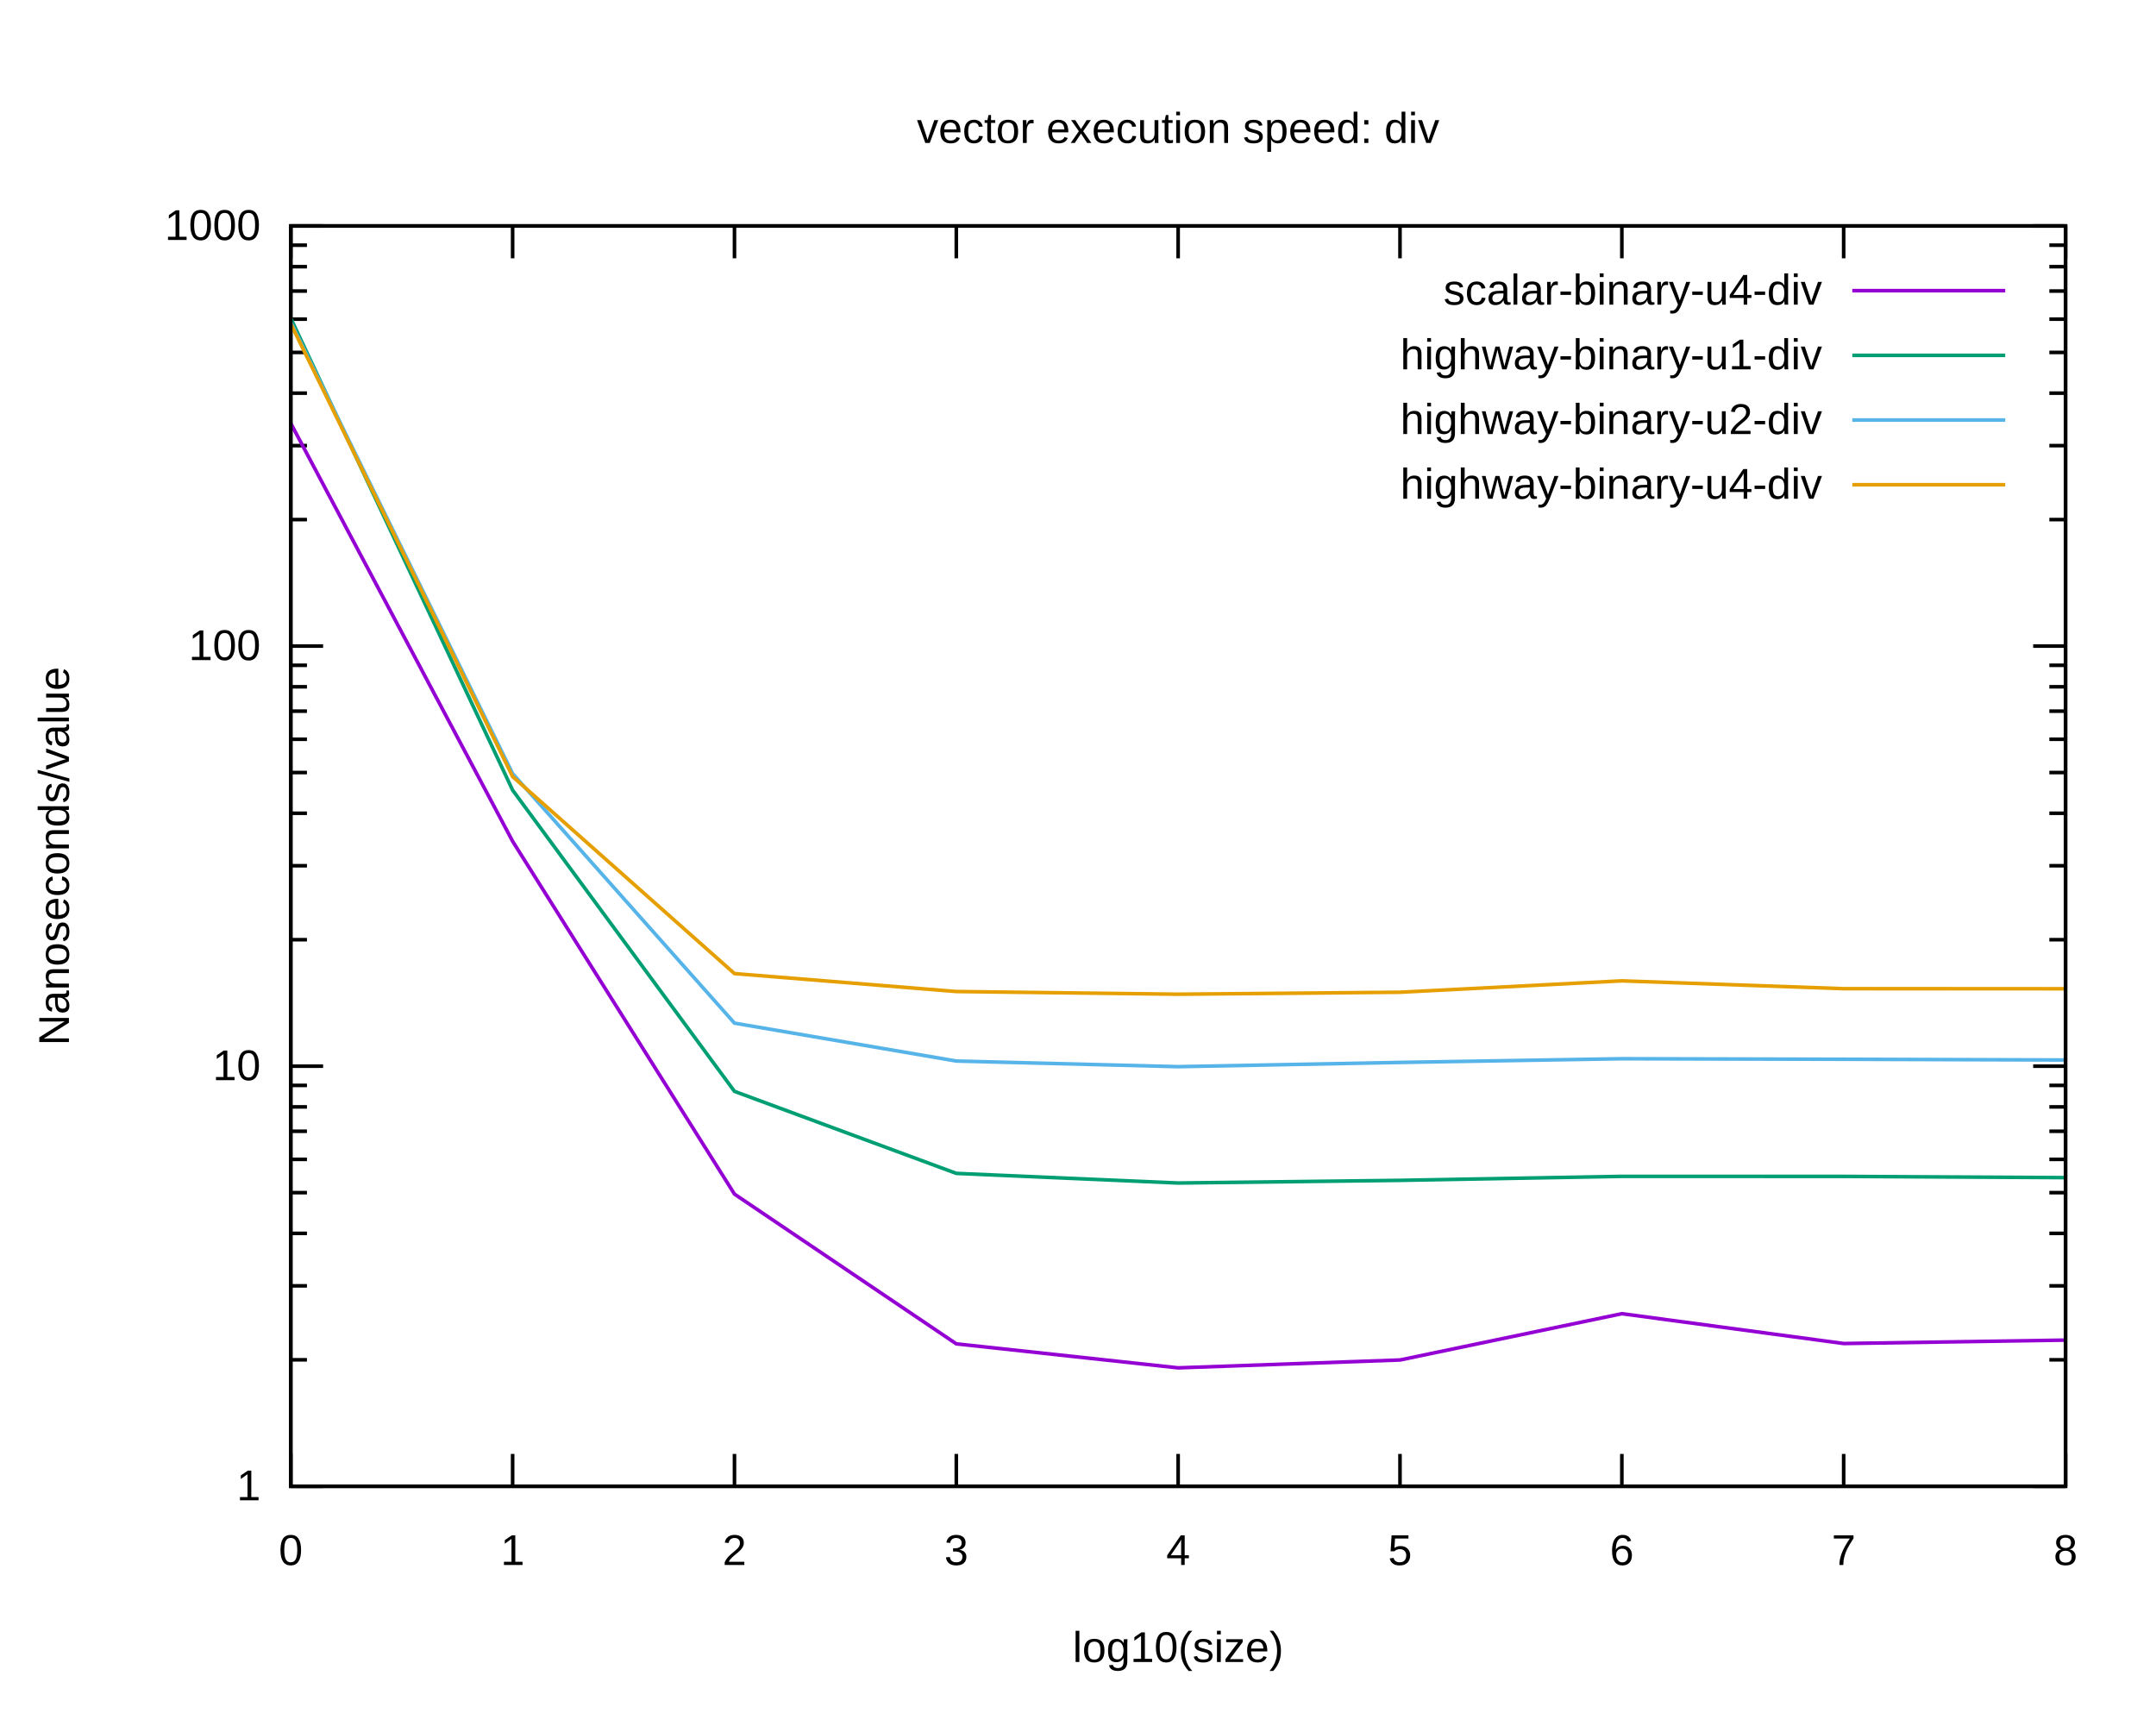
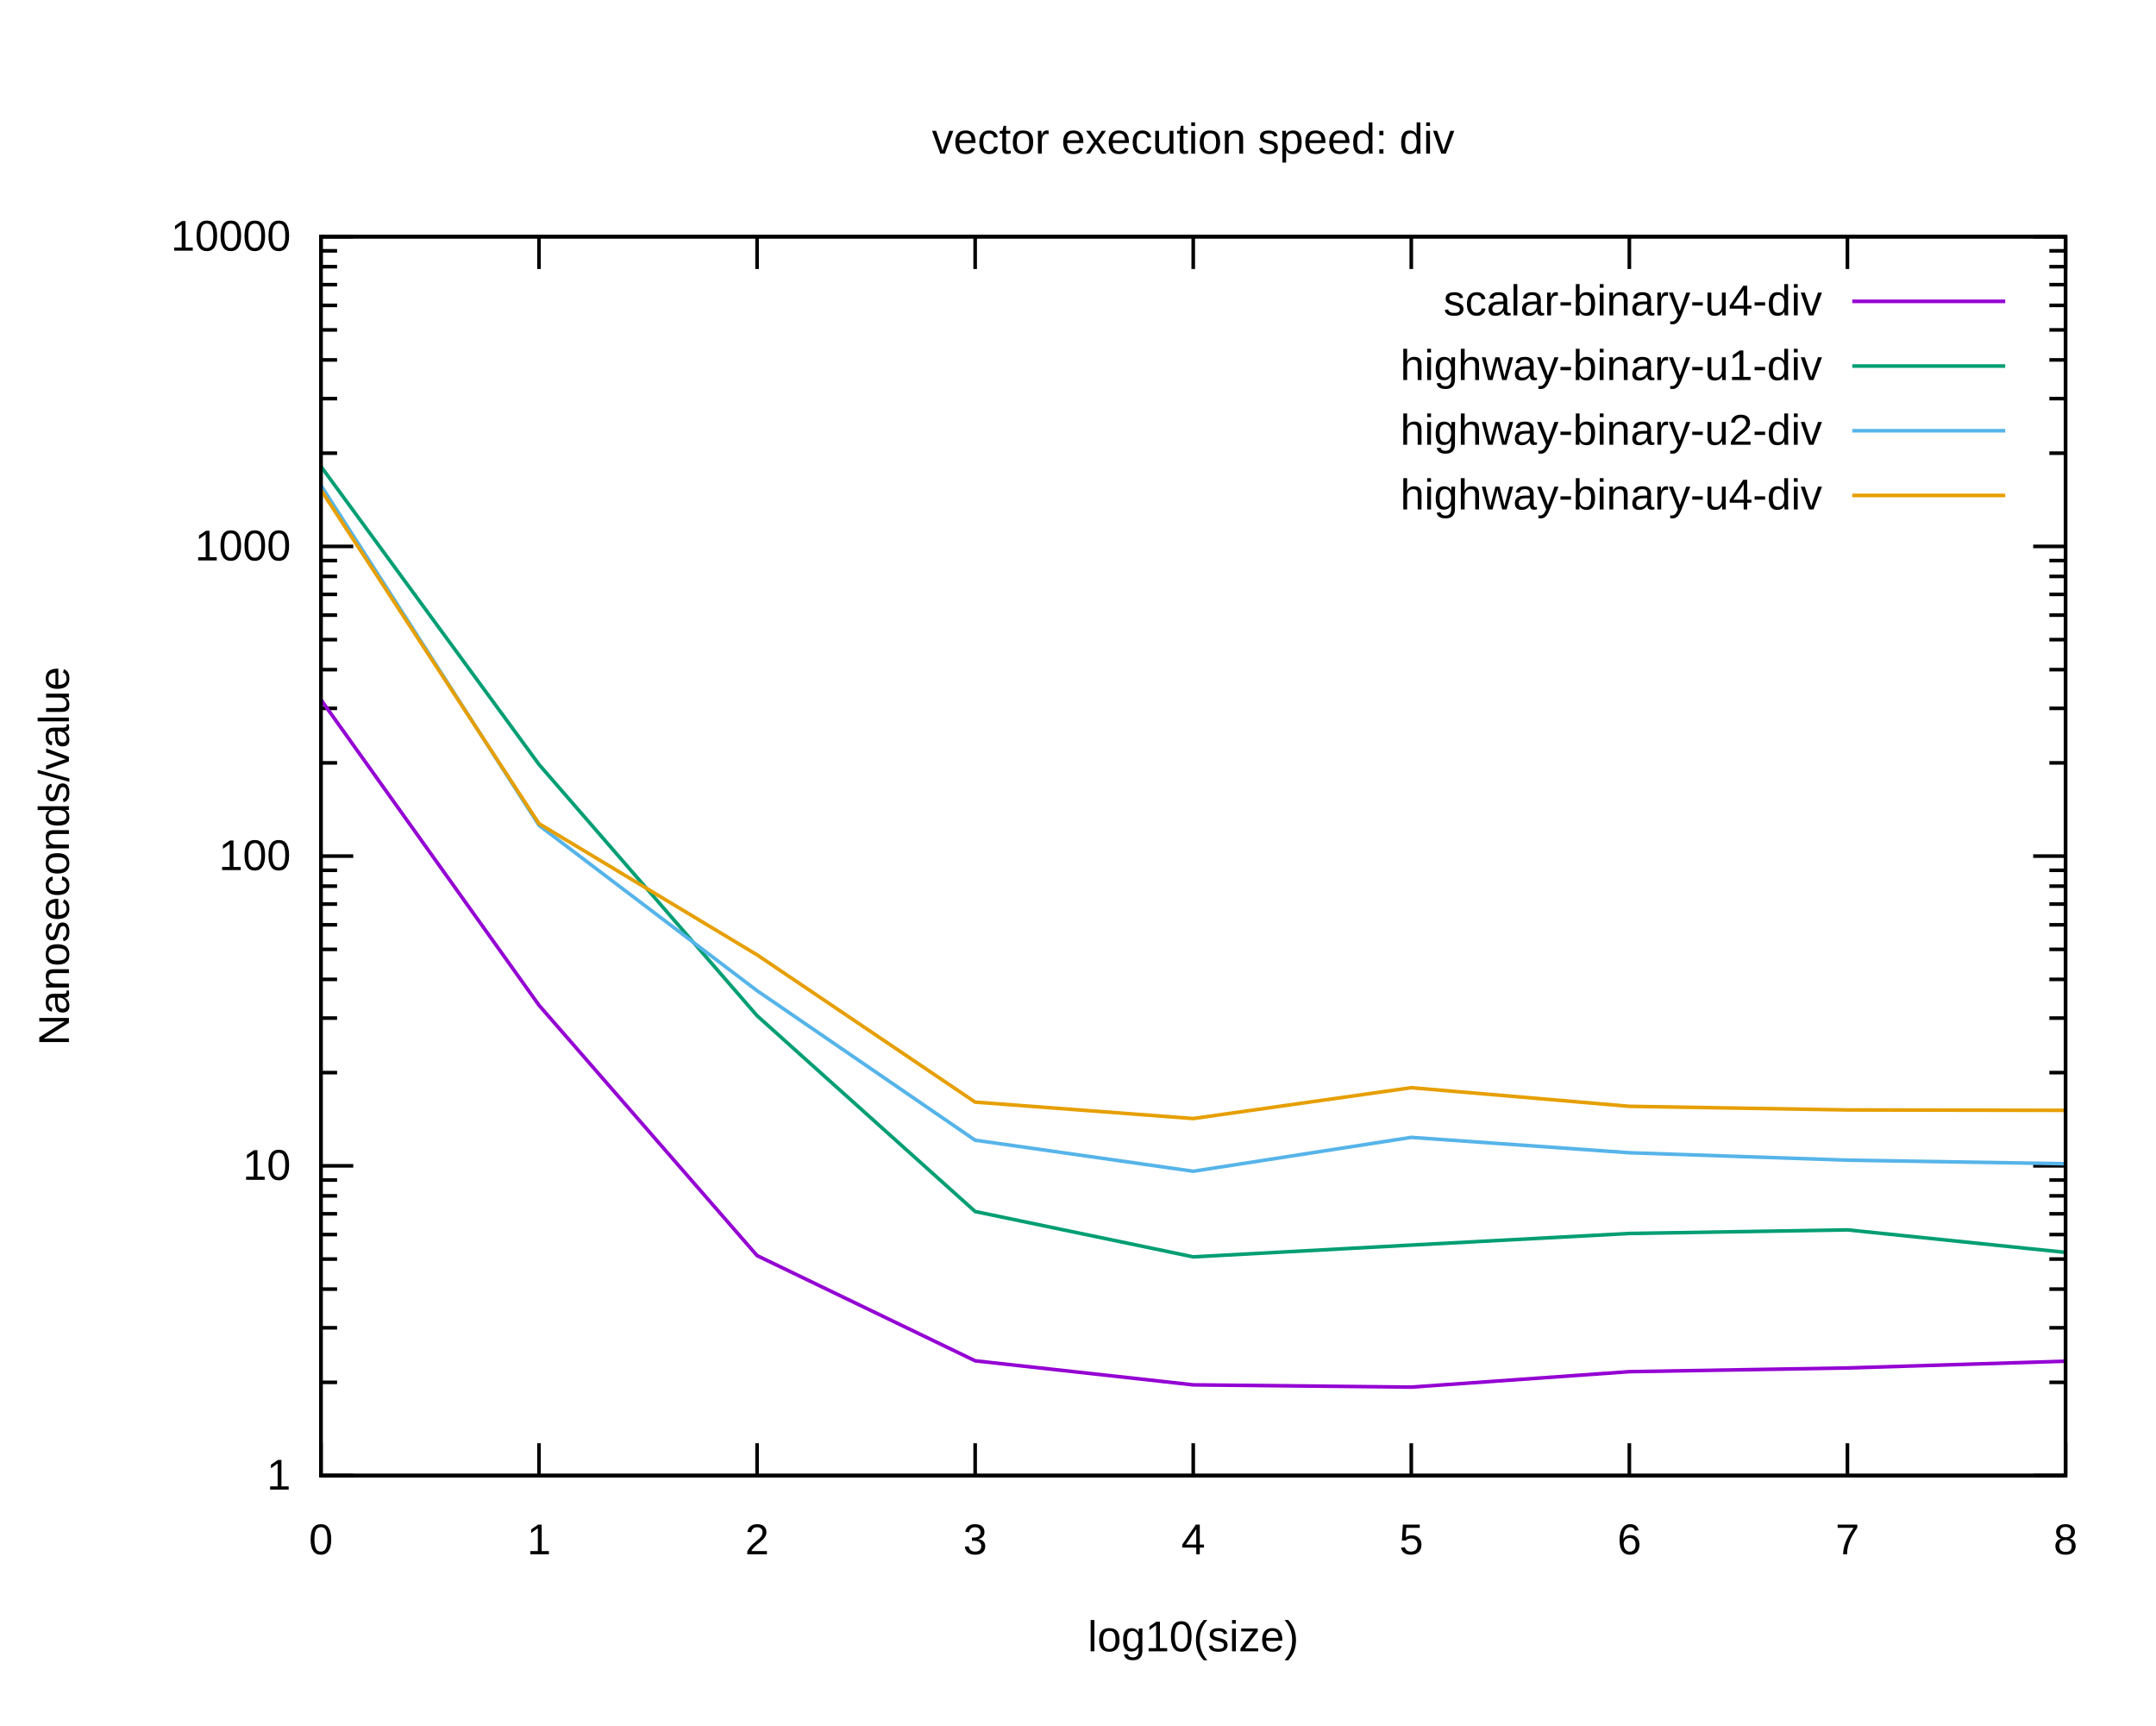
<svg xmlns="http://www.w3.org/2000/svg" xmlns:xlink="http://www.w3.org/1999/xlink" viewBox="0 0 600 480">
  <g id="gnuplot_canvas">
    <rect x="0" y="0" width="600" height="480" fill="none" />
    <defs>
      <circle id="gpDot" r="0.5" stroke-width="0.5" stroke="currentColor" />
      <path id="gpPt0" stroke-width="0.222" stroke="currentColor" d="M-1,0 h2 M0,-1 v2" />
      <path id="gpPt1" stroke-width="0.222" stroke="currentColor" d="M-1,-1 L1,1 M1,-1 L-1,1" />
      <path id="gpPt2" stroke-width="0.222" stroke="currentColor" d="M-1,0 L1,0 M0,-1 L0,1 M-1,-1 L1,1 M-1,1 L1,-1" />
      <rect id="gpPt3" stroke-width="0.222" stroke="currentColor" x="-1" y="-1" width="2" height="2" />
      <rect id="gpPt4" stroke-width="0.222" stroke="currentColor" fill="currentColor" x="-1" y="-1" width="2" height="2" />
      <circle id="gpPt5" stroke-width="0.222" stroke="currentColor" cx="0" cy="0" r="1" />
      <use xlink:href="#gpPt5" id="gpPt6" fill="currentColor" stroke="none" />
      <path id="gpPt7" stroke-width="0.222" stroke="currentColor" d="M0,-1.33 L-1.33,0.67 L1.33,0.67 z" />
      <use xlink:href="#gpPt7" id="gpPt8" fill="currentColor" stroke="none" />
      <use xlink:href="#gpPt7" id="gpPt9" stroke="currentColor" transform="rotate(180)" />
      <use xlink:href="#gpPt9" id="gpPt10" fill="currentColor" stroke="none" />
      <use xlink:href="#gpPt3" id="gpPt11" stroke="currentColor" transform="rotate(45)" />
      <use xlink:href="#gpPt11" id="gpPt12" fill="currentColor" stroke="none" />
      <path id="gpPt13" stroke-width="0.222" stroke="currentColor" d="M0,1.330 L1.265,0.411 L0.782,-1.067 L-0.782,-1.076 L-1.265,0.411 z" />
      <use xlink:href="#gpPt13" id="gpPt14" fill="currentColor" stroke="none" />
      <filter id="textbox" filterUnits="objectBoundingBox" x="0" y="0" height="1" width="1">
        <feFlood flood-color="white" flood-opacity="1" result="bgnd" />
        <feComposite in="SourceGraphic" in2="bgnd" operator="atop" />
      </filter>
      <filter id="greybox" filterUnits="objectBoundingBox" x="0" y="0" height="1" width="1">
        <feFlood flood-color="lightgrey" flood-opacity="1" result="grey" />
        <feComposite in="SourceGraphic" in2="grey" operator="atop" />
      </filter>
    </defs>
    <g fill="none" color="white" stroke="currentColor" stroke-width="1.00" stroke-linecap="butt" stroke-linejoin="miter">
</g>
    <g fill="none" color="black" stroke="currentColor" stroke-width="1.00" stroke-linecap="butt" stroke-linejoin="miter">
-       <path stroke="black" d="M80.92,413.54 L89.92,413.54 M574.82,413.54 L565.82,413.54  " />
-       <g transform="translate(72.53,417.44)" stroke="none" fill="black" font-family="Arial" font-size="12.00" text-anchor="end">
+       <path stroke="black" d="M89.31,410.56 L98.31,410.56 M574.82,410.56 L565.82,410.56  " />
+       <g transform="translate(80.92,414.46)" stroke="none" fill="black" font-family="Arial" font-size="12.00" text-anchor="end">
        <text>
          <tspan font-family="Arial"> 1</tspan>
        </text>
      </g>
    </g>
    <g fill="none" color="black" stroke="currentColor" stroke-width="1.00" stroke-linecap="butt" stroke-linejoin="miter">
-       <path stroke="black" d="M80.92,378.35 L85.42,378.35 M574.82,378.35 L570.32,378.35 M80.92,357.77 L85.42,357.77 M574.82,357.77 L570.32,357.77   M80.92,343.17 L85.42,343.17 M574.82,343.17 L570.32,343.17 M80.92,331.84 L85.42,331.84 M574.82,331.84 L570.32,331.84   M80.92,322.58 L85.42,322.58 M574.82,322.58 L570.32,322.58 M80.92,314.76 L85.42,314.76 M574.82,314.76 L570.32,314.76   M80.92,307.98 L85.42,307.98 M574.82,307.98 L570.32,307.98 M80.92,302.00 L85.42,302.00 M574.82,302.00 L570.32,302.00   M80.92,296.65 L89.92,296.65 M574.82,296.65 L565.82,296.65  " />
-       <g transform="translate(72.53,300.55)" stroke="none" fill="black" font-family="Arial" font-size="12.00" text-anchor="end">
+       <path stroke="black" d="M89.31,384.62 L93.81,384.62 M574.82,384.62 L570.32,384.62 M89.31,369.44 L93.81,369.44 M574.82,369.44 L570.32,369.44   M89.31,358.68 L93.81,358.68 M574.82,358.68 L570.32,358.68 M89.31,350.32 L93.81,350.32 M574.82,350.32 L570.32,350.32   M89.31,343.50 L93.81,343.50 M574.82,343.50 L570.32,343.50 M89.31,337.73 L93.81,337.73 M574.82,337.73 L570.32,337.73   M89.31,332.73 L93.81,332.73 M574.82,332.73 L570.32,332.73 M89.31,328.33 L93.81,328.33 M574.82,328.33 L570.32,328.33   M89.31,324.38 L98.31,324.38 M574.82,324.38 L565.82,324.38  " />
+       <g transform="translate(80.92,328.28)" stroke="none" fill="black" font-family="Arial" font-size="12.00" text-anchor="end">
        <text>
          <tspan font-family="Arial"> 10</tspan>
        </text>
      </g>
    </g>
    <g fill="none" color="black" stroke="currentColor" stroke-width="1.00" stroke-linecap="butt" stroke-linejoin="miter">
-       <path stroke="black" d="M80.92,261.46 L85.42,261.46 M574.82,261.46 L570.32,261.46 M80.92,240.88 L85.42,240.88 M574.82,240.88 L570.32,240.88   M80.92,226.28 L85.42,226.28 M574.82,226.28 L570.32,226.28 M80.92,214.95 L85.42,214.95 M574.82,214.95 L570.32,214.95   M80.92,205.69 L85.42,205.69 M574.82,205.69 L570.32,205.69 M80.92,197.87 L85.42,197.87 M574.82,197.87 L570.32,197.87   M80.92,191.09 L85.42,191.09 M574.82,191.09 L570.32,191.09 M80.92,185.11 L85.42,185.11 M574.82,185.11 L570.32,185.11   M80.92,179.76 L89.92,179.76 M574.82,179.76 L565.82,179.76  " />
-       <g transform="translate(72.53,183.66)" stroke="none" fill="black" font-family="Arial" font-size="12.00" text-anchor="end">
+       <path stroke="black" d="M89.31,298.44 L93.81,298.44 M574.82,298.44 L570.32,298.44 M89.31,283.27 L93.81,283.27 M574.82,283.27 L570.32,283.27   M89.31,272.50 L93.81,272.50 M574.82,272.50 L570.32,272.50 M89.31,264.15 L93.81,264.15 M574.82,264.15 L570.32,264.15   M89.31,257.32 L93.81,257.32 M574.82,257.32 L570.32,257.32 M89.31,251.55 L93.81,251.55 M574.82,251.55 L570.32,251.55   M89.31,246.56 L93.81,246.56 M574.82,246.56 L570.32,246.56 M89.31,242.15 L93.81,242.15 M574.82,242.15 L570.32,242.15   M89.31,238.20 L98.31,238.20 M574.82,238.20 L565.82,238.20  " />
+       <g transform="translate(80.92,242.10)" stroke="none" fill="black" font-family="Arial" font-size="12.00" text-anchor="end">
        <text>
          <tspan font-family="Arial"> 100</tspan>
        </text>
      </g>
    </g>
    <g fill="none" color="black" stroke="currentColor" stroke-width="1.00" stroke-linecap="butt" stroke-linejoin="miter">
-       <path stroke="black" d="M80.92,144.57 L85.42,144.57 M574.82,144.57 L570.32,144.57 M80.92,123.99 L85.42,123.99 M574.82,123.99 L570.32,123.99   M80.92,109.39 L85.42,109.39 M574.82,109.39 L570.32,109.39 M80.92,98.06 L85.42,98.06 M574.82,98.06 L570.32,98.06   M80.92,88.80 L85.42,88.80 M574.82,88.80 L570.32,88.80 M80.92,80.98 L85.42,80.98 M574.82,80.98 L570.32,80.98   M80.92,74.20 L85.42,74.20 M574.82,74.20 L570.32,74.20 M80.92,68.22 L85.42,68.22 M574.82,68.22 L570.32,68.22   M80.92,62.87 L89.92,62.87 M574.82,62.87 L565.82,62.87  " />
-       <g transform="translate(72.53,66.77)" stroke="none" fill="black" font-family="Arial" font-size="12.00" text-anchor="end">
+       <path stroke="black" d="M89.31,212.26 L93.81,212.26 M574.82,212.26 L570.32,212.26 M89.31,197.09 L93.81,197.09 M574.82,197.09 L570.32,197.09   M89.31,186.32 L93.81,186.32 M574.82,186.32 L570.32,186.32 M89.31,177.97 L93.81,177.97 M574.82,177.97 L570.32,177.97   M89.31,171.15 L93.81,171.15 M574.82,171.15 L570.32,171.15 M89.31,165.38 L93.81,165.38 M574.82,165.38 L570.32,165.38   M89.31,160.38 L93.81,160.38 M574.82,160.38 L570.32,160.38 M89.31,155.97 L93.81,155.97 M574.82,155.97 L570.32,155.97   M89.31,152.03 L98.31,152.03 M574.82,152.03 L565.82,152.03  " />
+       <g transform="translate(80.92,155.93)" stroke="none" fill="black" font-family="Arial" font-size="12.00" text-anchor="end">
        <text>
          <tspan font-family="Arial"> 1000</tspan>
        </text>
      </g>
    </g>
    <g fill="none" color="black" stroke="currentColor" stroke-width="1.00" stroke-linecap="butt" stroke-linejoin="miter">
-       <path stroke="black" d="M80.92,413.54 L80.92,404.54 M80.92,62.87 L80.92,71.87  " />
-       <g transform="translate(80.92,435.44)" stroke="none" fill="black" font-family="Arial" font-size="12.00" text-anchor="middle">
+       <path stroke="black" d="M89.31,126.09 L93.81,126.09 M574.82,126.09 L570.32,126.09 M89.31,110.91 L93.81,110.91 M574.82,110.91 L570.32,110.91   M89.31,100.14 L93.81,100.14 M574.82,100.14 L570.32,100.14 M89.31,91.79 L93.81,91.79 M574.82,91.79 L570.32,91.79   M89.31,84.97 L93.81,84.97 M574.82,84.97 L570.32,84.97 M89.31,79.20 L93.81,79.20 M574.82,79.20 L570.32,79.20   M89.31,74.20 L93.81,74.20 M574.82,74.20 L570.32,74.20 M89.31,69.79 L93.81,69.79 M574.82,69.79 L570.32,69.79   M89.31,65.85 L98.31,65.85 M574.82,65.85 L565.82,65.85  " />
+       <g transform="translate(80.92,69.75)" stroke="none" fill="black" font-family="Arial" font-size="12.00" text-anchor="end">
+         <text>
+           <tspan font-family="Arial"> 10000</tspan>
+         </text>
+       </g>
+     </g>
+     <g fill="none" color="black" stroke="currentColor" stroke-width="1.00" stroke-linecap="butt" stroke-linejoin="miter">
+       <path stroke="black" d="M89.31,410.56 L89.31,401.56 M89.31,65.85 L89.31,74.85  " />
+       <g transform="translate(89.31,432.46)" stroke="none" fill="black" font-family="Arial" font-size="12.00" text-anchor="middle">
        <text>
          <tspan font-family="Arial"> 0</tspan>
        </text>
      </g>
    </g>
    <g fill="none" color="black" stroke="currentColor" stroke-width="1.00" stroke-linecap="butt" stroke-linejoin="miter">
-       <path stroke="black" d="M142.66,413.54 L142.66,404.54 M142.66,62.87 L142.66,71.87  " />
-       <g transform="translate(142.66,435.44)" stroke="none" fill="black" font-family="Arial" font-size="12.00" text-anchor="middle">
+       <path stroke="black" d="M150.00,410.56 L150.00,401.56 M150.00,65.85 L150.00,74.85  " />
+       <g transform="translate(150.00,432.46)" stroke="none" fill="black" font-family="Arial" font-size="12.00" text-anchor="middle">
        <text>
          <tspan font-family="Arial"> 1</tspan>
        </text>
      </g>
    </g>
    <g fill="none" color="black" stroke="currentColor" stroke-width="1.00" stroke-linecap="butt" stroke-linejoin="miter">
-       <path stroke="black" d="M204.40,413.54 L204.40,404.54 M204.40,62.87 L204.40,71.87  " />
-       <g transform="translate(204.40,435.44)" stroke="none" fill="black" font-family="Arial" font-size="12.00" text-anchor="middle">
+       <path stroke="black" d="M210.69,410.56 L210.69,401.56 M210.69,65.85 L210.69,74.85  " />
+       <g transform="translate(210.69,432.46)" stroke="none" fill="black" font-family="Arial" font-size="12.00" text-anchor="middle">
        <text>
          <tspan font-family="Arial"> 2</tspan>
        </text>
      </g>
    </g>
    <g fill="none" color="black" stroke="currentColor" stroke-width="1.00" stroke-linecap="butt" stroke-linejoin="miter">
-       <path stroke="black" d="M266.13,413.54 L266.13,404.54 M266.13,62.87 L266.13,71.87  " />
-       <g transform="translate(266.13,435.44)" stroke="none" fill="black" font-family="Arial" font-size="12.00" text-anchor="middle">
+       <path stroke="black" d="M271.38,410.56 L271.38,401.56 M271.38,65.85 L271.38,74.85  " />
+       <g transform="translate(271.38,432.46)" stroke="none" fill="black" font-family="Arial" font-size="12.00" text-anchor="middle">
        <text>
          <tspan font-family="Arial"> 3</tspan>
        </text>
      </g>
    </g>
    <g fill="none" color="black" stroke="currentColor" stroke-width="1.00" stroke-linecap="butt" stroke-linejoin="miter">
-       <path stroke="black" d="M327.87,413.54 L327.87,404.54 M327.87,62.87 L327.87,71.87  " />
-       <g transform="translate(327.87,435.44)" stroke="none" fill="black" font-family="Arial" font-size="12.00" text-anchor="middle">
+       <path stroke="black" d="M332.07,410.56 L332.07,401.56 M332.07,65.85 L332.07,74.85  " />
+       <g transform="translate(332.07,432.46)" stroke="none" fill="black" font-family="Arial" font-size="12.00" text-anchor="middle">
        <text>
          <tspan font-family="Arial"> 4</tspan>
        </text>
      </g>
    </g>
    <g fill="none" color="black" stroke="currentColor" stroke-width="1.00" stroke-linecap="butt" stroke-linejoin="miter">
-       <path stroke="black" d="M389.61,413.54 L389.61,404.54 M389.61,62.87 L389.61,71.87  " />
-       <g transform="translate(389.61,435.44)" stroke="none" fill="black" font-family="Arial" font-size="12.00" text-anchor="middle">
+       <path stroke="black" d="M392.75,410.56 L392.75,401.56 M392.75,65.85 L392.75,74.85  " />
+       <g transform="translate(392.75,432.46)" stroke="none" fill="black" font-family="Arial" font-size="12.00" text-anchor="middle">
        <text>
          <tspan font-family="Arial"> 5</tspan>
        </text>
      </g>
    </g>
    <g fill="none" color="black" stroke="currentColor" stroke-width="1.00" stroke-linecap="butt" stroke-linejoin="miter">
-       <path stroke="black" d="M451.35,413.54 L451.35,404.54 M451.35,62.87 L451.35,71.87  " />
-       <g transform="translate(451.35,435.44)" stroke="none" fill="black" font-family="Arial" font-size="12.00" text-anchor="middle">
+       <path stroke="black" d="M453.44,410.56 L453.44,401.56 M453.44,65.85 L453.44,74.85  " />
+       <g transform="translate(453.44,432.46)" stroke="none" fill="black" font-family="Arial" font-size="12.00" text-anchor="middle">
        <text>
          <tspan font-family="Arial"> 6</tspan>
        </text>
      </g>
    </g>
    <g fill="none" color="black" stroke="currentColor" stroke-width="1.00" stroke-linecap="butt" stroke-linejoin="miter">
-       <path stroke="black" d="M513.08,413.54 L513.08,404.54 M513.08,62.87 L513.08,71.87  " />
-       <g transform="translate(513.08,435.44)" stroke="none" fill="black" font-family="Arial" font-size="12.00" text-anchor="middle">
+       <path stroke="black" d="M514.13,410.56 L514.13,401.56 M514.13,65.85 L514.13,74.85  " />
+       <g transform="translate(514.13,432.46)" stroke="none" fill="black" font-family="Arial" font-size="12.00" text-anchor="middle">
        <text>
          <tspan font-family="Arial"> 7</tspan>
        </text>
      </g>
    </g>
    <g fill="none" color="black" stroke="currentColor" stroke-width="1.00" stroke-linecap="butt" stroke-linejoin="miter">
-       <path stroke="black" d="M574.82,413.54 L574.82,404.54 M574.82,62.87 L574.82,71.87  " />
-       <g transform="translate(574.82,435.44)" stroke="none" fill="black" font-family="Arial" font-size="12.00" text-anchor="middle">
+       <path stroke="black" d="M574.82,410.56 L574.82,401.56 M574.82,65.85 L574.82,74.85  " />
+       <g transform="translate(574.82,432.46)" stroke="none" fill="black" font-family="Arial" font-size="12.00" text-anchor="middle">
        <text>
          <tspan font-family="Arial"> 8</tspan>
        </text>
      </g>
    </g>
    <g fill="none" color="black" stroke="currentColor" stroke-width="1.00" stroke-linecap="butt" stroke-linejoin="miter">
</g>
    <g fill="none" color="black" stroke="currentColor" stroke-width="1.00" stroke-linecap="butt" stroke-linejoin="miter">
-       <path stroke="black" d="M80.92,62.87 L80.92,413.54 L574.82,413.54 L574.82,62.87 L80.92,62.87 Z  " />
+       <path stroke="black" d="M89.31,65.85 L89.31,410.56 L574.82,410.56 L574.82,65.85 L89.31,65.85 Z  " />
    </g>
    <g fill="none" color="black" stroke="currentColor" stroke-width="1.00" stroke-linecap="butt" stroke-linejoin="miter">
      <g transform="translate(19.18,238.21) rotate(270)" stroke="none" fill="black" font-family="Arial" font-size="12.00" text-anchor="middle">
        <text>
          <tspan font-family="Arial">Nanoseconds/value</tspan>
        </text>
      </g>
    </g>
    <g fill="none" color="black" stroke="currentColor" stroke-width="1.00" stroke-linecap="butt" stroke-linejoin="miter">
-       <g transform="translate(327.87,462.44)" stroke="none" fill="black" font-family="Arial" font-size="12.00" text-anchor="middle">
+       <g transform="translate(332.06,459.46)" stroke="none" fill="black" font-family="Arial" font-size="12.00" text-anchor="middle">
        <text>
          <tspan font-family="Arial">log10(size)</tspan>
        </text>
      </g>
    </g>
    <g fill="none" color="black" stroke="currentColor" stroke-width="1.00" stroke-linecap="butt" stroke-linejoin="miter">
</g>
    <g id="gnuplot_plot_1">
      <g fill="none" color="black" stroke="currentColor" stroke-width="1.00" stroke-linecap="butt" stroke-linejoin="miter">
-         <g transform="translate(507.09,84.77)" stroke="none" fill="black" font-family="Arial" font-size="12.00" text-anchor="end">
+         <g transform="translate(507.09,87.75)" stroke="none" fill="black" font-family="Arial" font-size="12.00" text-anchor="end">
          <text>
            <tspan font-family="Arial">scalar-binary-u4-div</tspan>
          </text>
        </g>
      </g>
      <g fill="none" color="black" stroke="currentColor" stroke-width="1.00" stroke-linecap="butt" stroke-linejoin="miter">
-         <path stroke="rgb(148,   0, 211)" d="M515.48,80.87 L558.04,80.87 M80.92,117.78 L142.66,234.08 L204.40,332.25 L266.13,373.91 L327.87,380.59 L389.61,378.40   L451.35,365.52 L513.08,373.82 L574.82,372.87  " />
+         <path stroke="rgb(148,   0, 211)" d="M515.48,83.85 L558.04,83.85 M89.31,194.67 L150.00,279.70 L210.69,349.36 L271.38,378.63 L332.07,385.32 L392.75,385.95   L453.44,381.65 L514.13,380.62 L574.82,378.74  " />
      </g>
    </g>
    <g id="gnuplot_plot_2">
      <g fill="none" color="black" stroke="currentColor" stroke-width="1.00" stroke-linecap="butt" stroke-linejoin="miter">
-         <g transform="translate(507.09,102.77)" stroke="none" fill="black" font-family="Arial" font-size="12.00" text-anchor="end">
+         <g transform="translate(507.09,105.75)" stroke="none" fill="black" font-family="Arial" font-size="12.00" text-anchor="end">
          <text>
            <tspan font-family="Arial">highway-binary-u1-div</tspan>
          </text>
        </g>
      </g>
      <g fill="none" color="black" stroke="currentColor" stroke-width="1.00" stroke-linecap="butt" stroke-linejoin="miter">
-         <path stroke="rgb(  0, 158, 115)" d="M515.48,98.87 L558.04,98.87 M80.92,88.55 L142.66,219.85 L204.40,303.66 L266.13,326.48 L327.87,329.16 L389.61,328.42   L451.35,327.31 L513.08,327.32 L574.82,327.66  " />
+         <path stroke="rgb(  0, 158, 115)" d="M515.48,101.85 L558.04,101.85 M89.31,129.76 L150.00,212.70 L210.69,282.62 L271.38,337.09 L332.07,349.71 L392.75,346.43   L453.44,343.20 L514.13,342.20 L574.82,348.46  " />
      </g>
    </g>
    <g id="gnuplot_plot_3">
      <g fill="none" color="black" stroke="currentColor" stroke-width="1.00" stroke-linecap="butt" stroke-linejoin="miter">
-         <g transform="translate(507.09,120.77)" stroke="none" fill="black" font-family="Arial" font-size="12.00" text-anchor="end">
+         <g transform="translate(507.09,123.75)" stroke="none" fill="black" font-family="Arial" font-size="12.00" text-anchor="end">
          <text>
            <tspan font-family="Arial">highway-binary-u2-div</tspan>
          </text>
        </g>
      </g>
      <g fill="none" color="black" stroke="currentColor" stroke-width="1.00" stroke-linecap="butt" stroke-linejoin="miter">
-         <path stroke="rgb( 86, 180, 233)" d="M515.48,116.87 L558.04,116.87 M80.92,89.66 L142.66,215.25 L204.40,284.68 L266.13,295.22 L327.87,296.79 L389.61,295.61   L451.35,294.58 L513.08,294.73 L574.82,294.93  " />
+         <path stroke="rgb( 86, 180, 233)" d="M515.48,119.85 L558.04,119.85 M89.31,135.03 L150.00,229.64 L210.69,275.65 L271.38,317.25 L332.07,325.89 L392.75,316.46   L453.44,320.74 L514.13,322.80 L574.82,323.80  " />
      </g>
    </g>
    <g id="gnuplot_plot_4">
      <g fill="none" color="black" stroke="currentColor" stroke-width="1.00" stroke-linecap="butt" stroke-linejoin="miter">
-         <g transform="translate(507.09,138.77)" stroke="none" fill="black" font-family="Arial" font-size="12.00" text-anchor="end">
+         <g transform="translate(507.09,141.75)" stroke="none" fill="black" font-family="Arial" font-size="12.00" text-anchor="end">
          <text>
            <tspan font-family="Arial">highway-binary-u4-div</tspan>
          </text>
        </g>
      </g>
      <g fill="none" color="black" stroke="currentColor" stroke-width="1.00" stroke-linecap="butt" stroke-linejoin="miter">
-         <path stroke="rgb(230, 159,   0)" d="M515.48,134.87 L558.04,134.87 M80.92,90.09 L142.66,216.08 L204.40,270.89 L266.13,275.88 L327.87,276.63 L389.61,276.08   L451.35,272.91 L513.08,275.09 L574.82,275.11  " />
+         <path stroke="rgb(230, 159,   0)" d="M515.48,137.85 L558.04,137.85 M89.31,136.31 L150.00,229.17 L210.69,265.68 L271.38,306.65 L332.07,311.22 L392.75,302.64   L453.44,307.82 L514.13,308.83 L574.82,308.94  " />
      </g>
    </g>
    <g fill="none" color="white" stroke="rgb(230, 159,   0)" stroke-width="2.00" stroke-linecap="butt" stroke-linejoin="miter">
</g>
    <g fill="none" color="black" stroke="currentColor" stroke-width="2.00" stroke-linecap="butt" stroke-linejoin="miter">
</g>
    <g fill="none" color="black" stroke="black" stroke-width="1.00" stroke-linecap="butt" stroke-linejoin="miter">
</g>
    <g fill="none" color="black" stroke="currentColor" stroke-width="1.00" stroke-linecap="butt" stroke-linejoin="miter">
-       <path stroke="black" d="M80.92,62.87 L80.92,413.54 L574.82,413.54 L574.82,62.87 L80.92,62.87 Z  " />
-     </g>
-     <g fill="none" color="black" stroke="currentColor" stroke-width="1.00" stroke-linecap="butt" stroke-linejoin="miter">
-       <g transform="translate(327.87,39.77)" stroke="none" fill="black" font-family="Arial" font-size="12.00" text-anchor="middle">
+       <path stroke="black" d="M89.31,65.85 L89.31,410.56 L574.82,410.56 L574.82,65.85 L89.31,65.85 Z  " />
+     </g>
+     <g fill="none" color="black" stroke="currentColor" stroke-width="1.00" stroke-linecap="butt" stroke-linejoin="miter">
+       <g transform="translate(332.06,42.75)" stroke="none" fill="black" font-family="Arial" font-size="12.00" text-anchor="middle">
        <text>
          <tspan font-family="Arial">vector execution speed: div</tspan>
        </text>
      </g>
    </g>
    <g fill="none" color="black" stroke="currentColor" stroke-width="1.00" stroke-linecap="butt" stroke-linejoin="miter">
</g>
  </g>
</svg>
